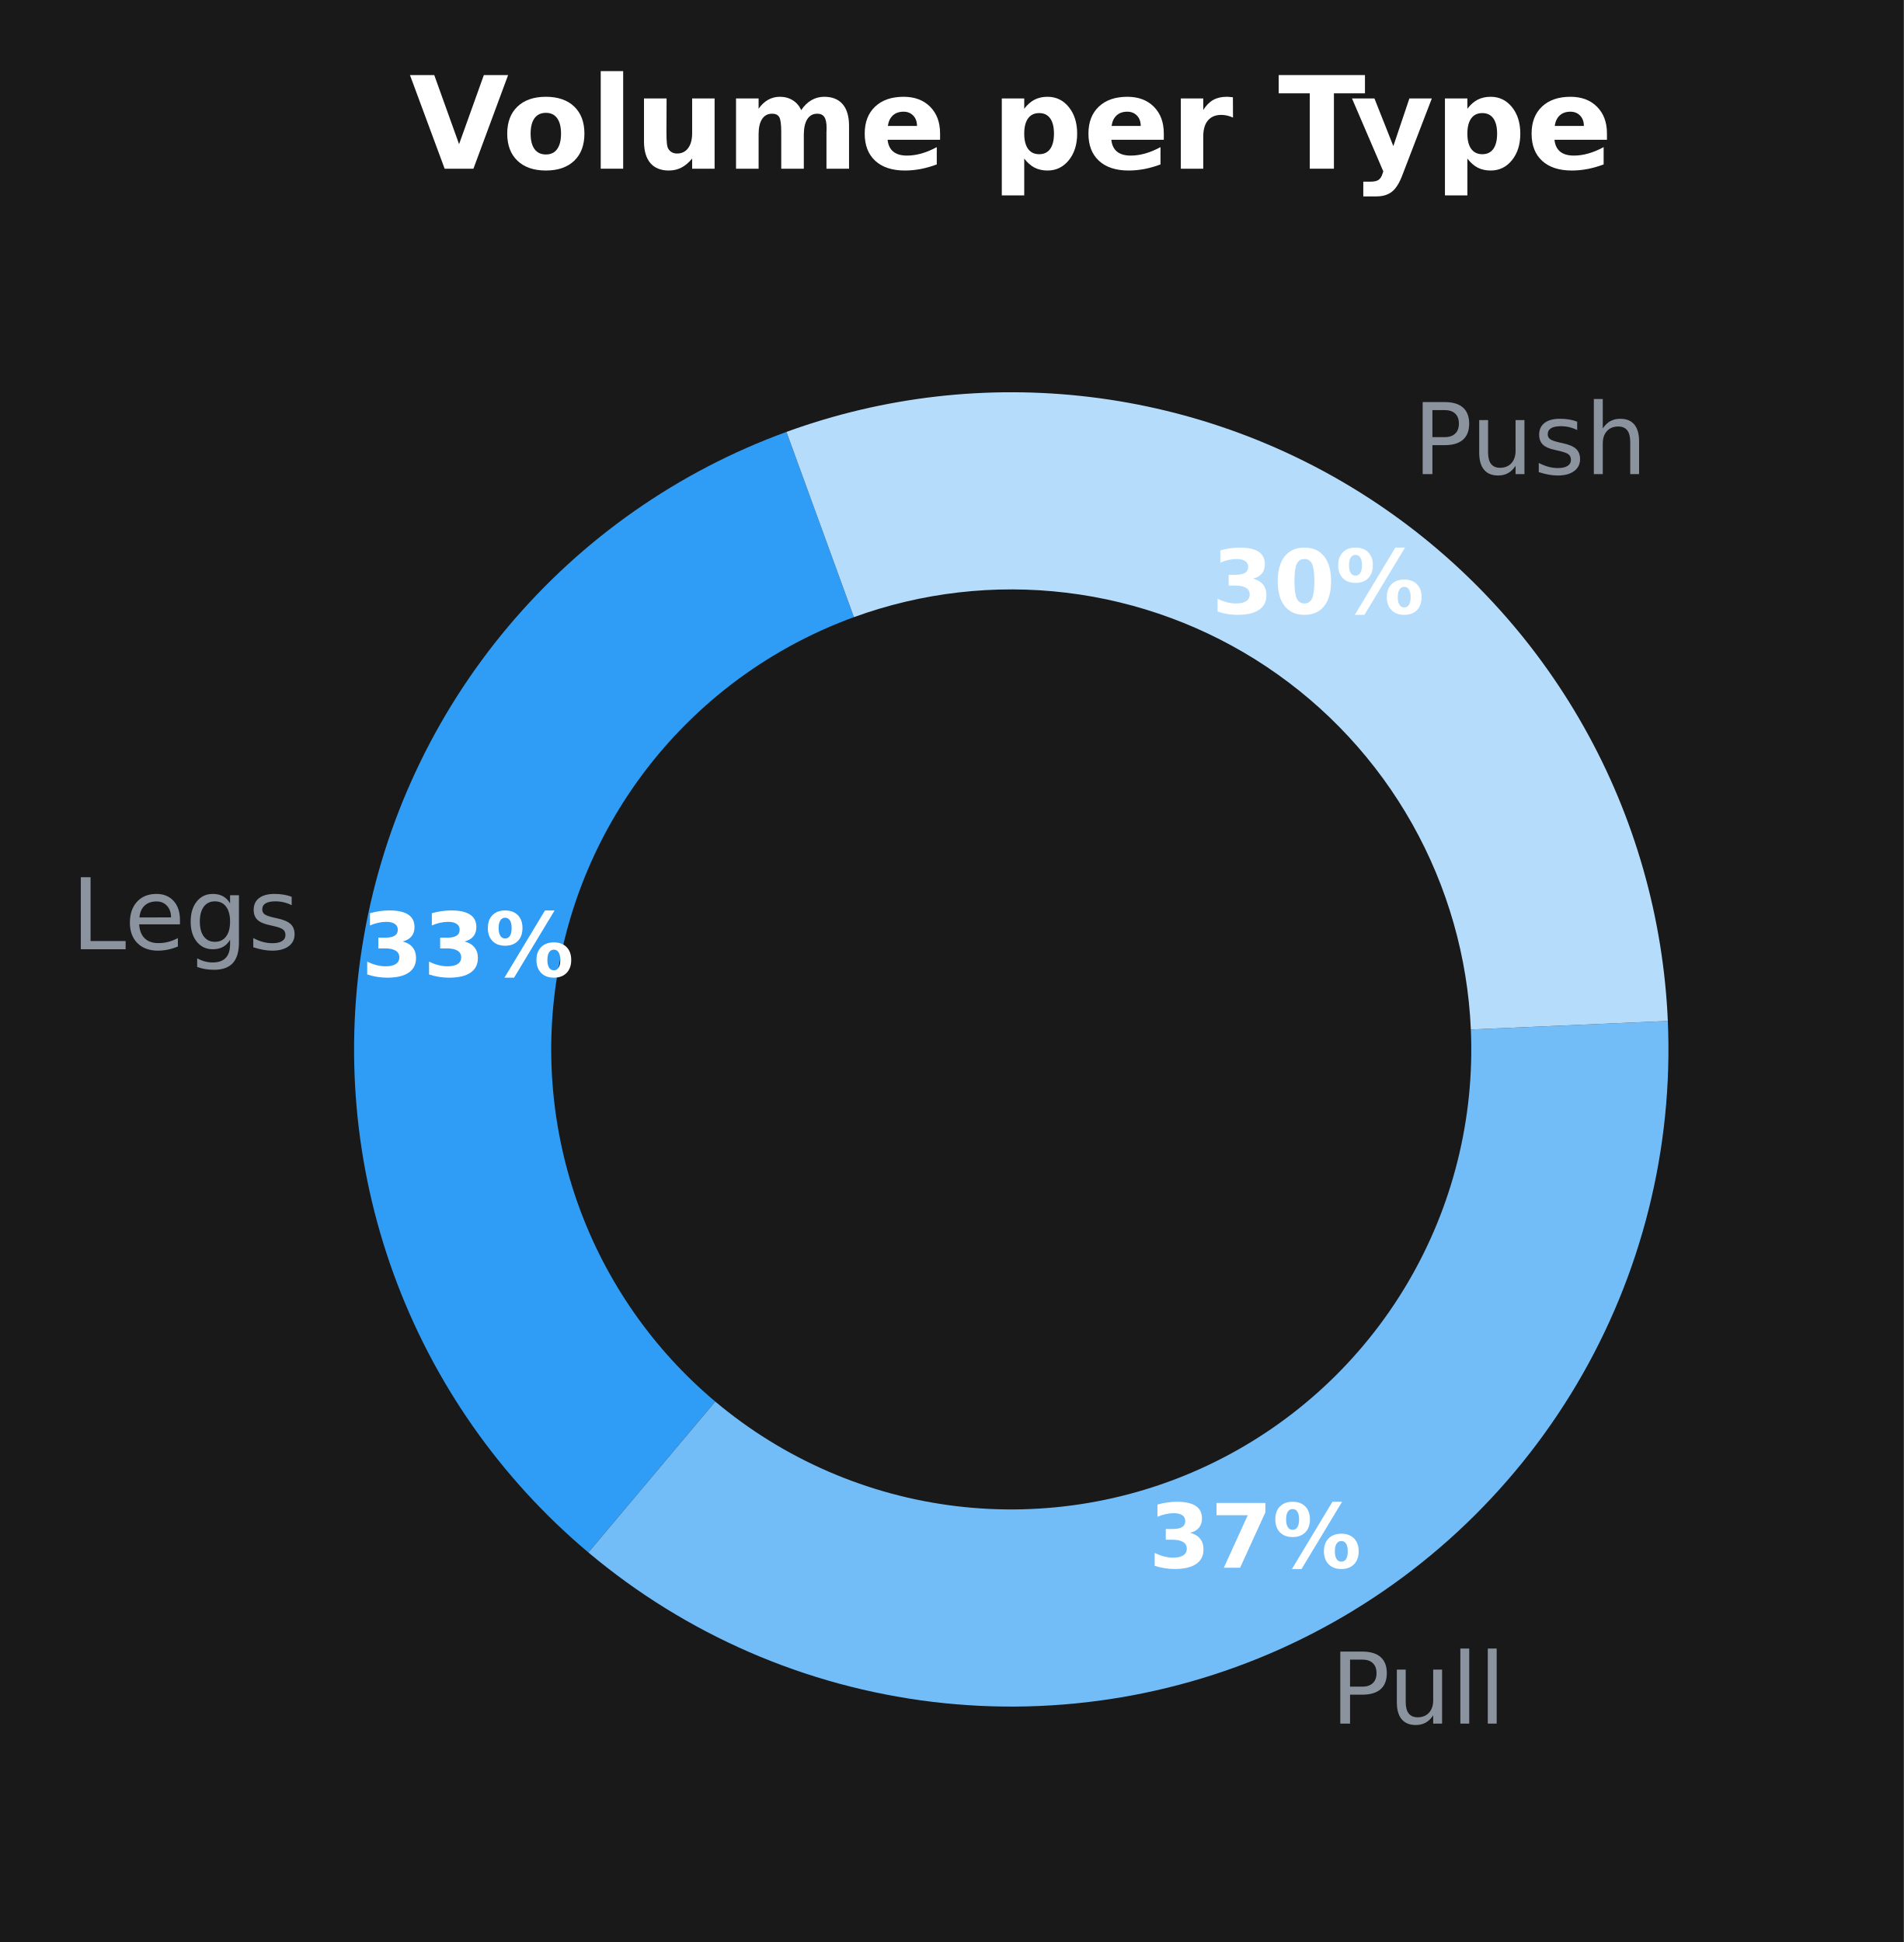
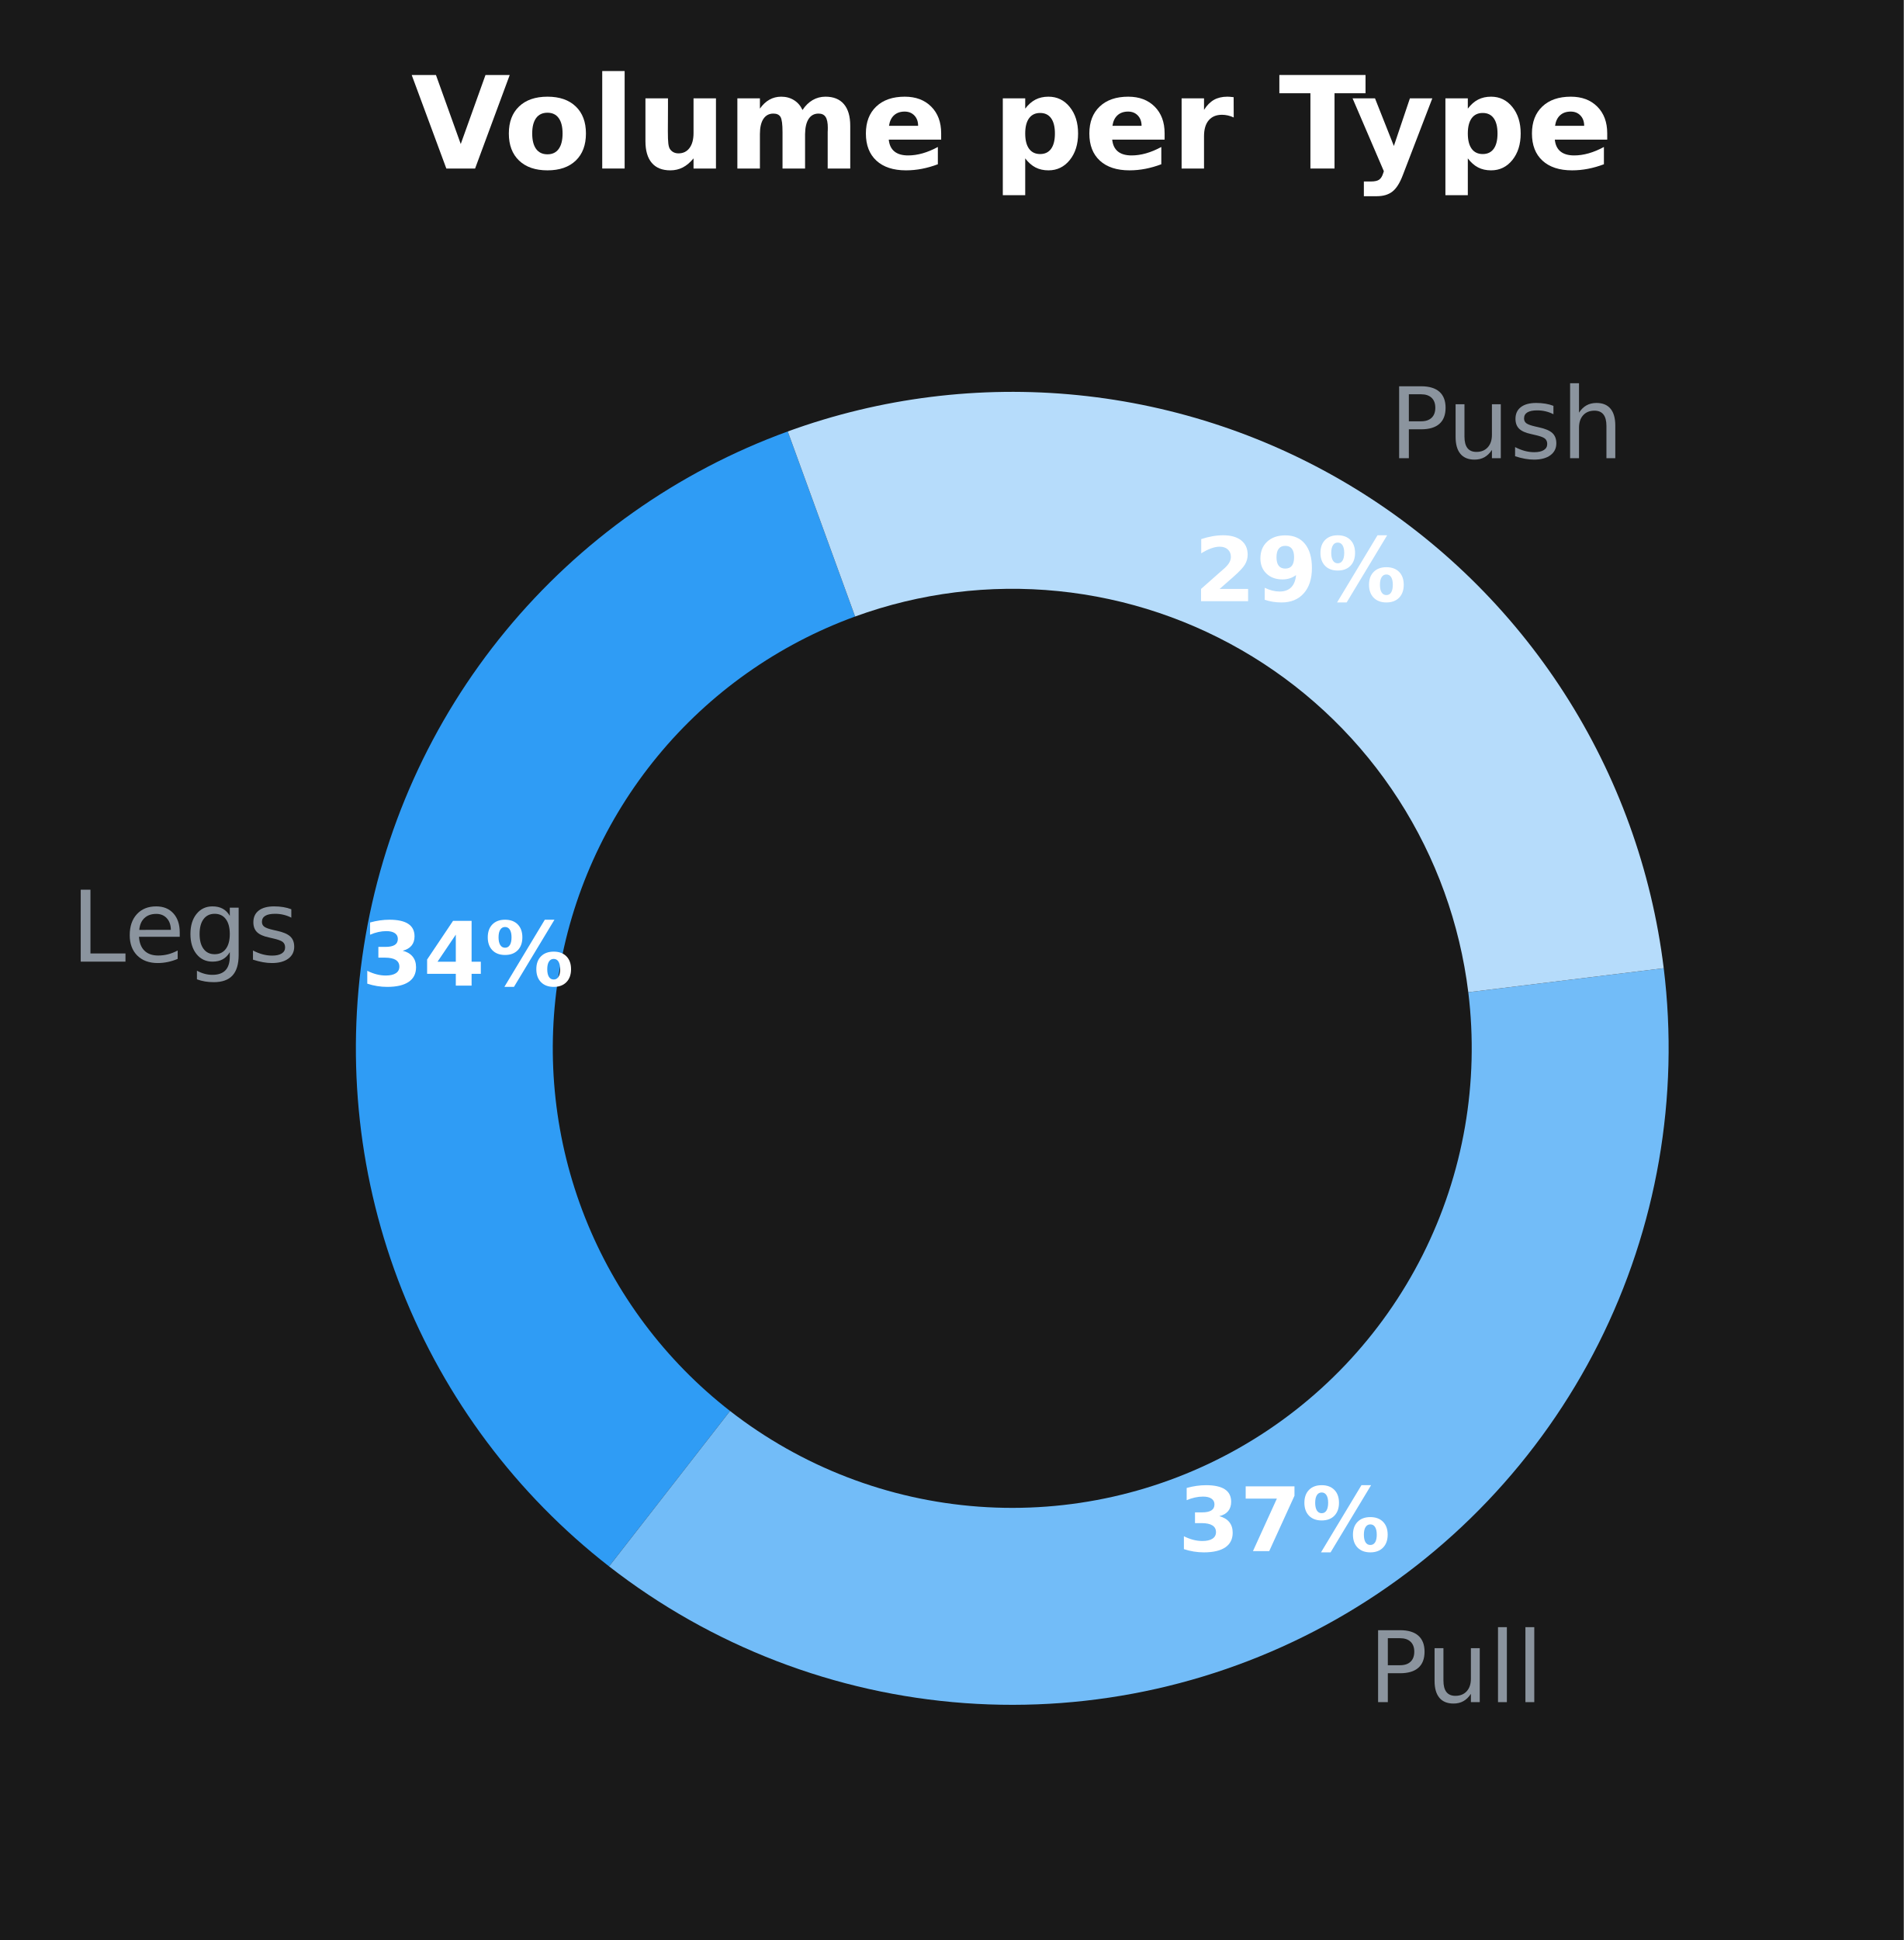
- <svg xmlns="http://www.w3.org/2000/svg" xmlns:xlink="http://www.w3.org/1999/xlink" width="192.731pt" height="196.598pt" viewBox="0 0 192.731 196.598" version="1.1">
+ <svg xmlns="http://www.w3.org/2000/svg" xmlns:xlink="http://www.w3.org/1999/xlink" width="192.958pt" height="196.598pt" viewBox="0 0 192.958 196.598" version="1.1">
  <defs>
    <style type="text/css">*{stroke-linejoin: round; stroke-linecap: butt}</style>
  </defs>
  <g id="figure_1">
    <g id="patch_1">
-       <path d="M 0 196.598  L 192.731 196.598  L 192.731 0  L 0 0  z " style="fill: #191919" />
+       <path d="M 0 196.598  L 192.958 196.598  L 192.958 0  L 0 0  z " style="fill: #191919" />
    </g>
    <g id="axes_1">
      <g id="patch_2">
-         <path d="M 79.617 43.722  C 68.649 47.714 58.922 54.524 51.417 63.463  C 43.912 72.403 38.891 83.163 36.859 94.657  C 34.827 106.151 35.856 117.98 39.84 128.951  C 43.825 139.922 50.628 149.653 59.563 157.164  L 72.406 141.886  C 66.151 136.629 61.389 129.817 58.6 122.137  C 55.81 114.457 55.09 106.177 56.513 98.131  C 57.935 90.085 61.45 82.554 66.703 76.296  C 71.957 70.038 78.766 65.271 86.444 62.477  z " style="fill: #2f9cf5" />
+         <path d="M 79.844 43.722  C 68.676 47.787 58.8 54.77 51.244 63.944  C 43.689 73.117 38.728 84.15 36.88 95.889  C 35.031 107.628 36.361 119.652 40.731 130.703  C 45.102 141.754 52.354 151.435 61.732 158.735  L 73.992 142.986  C 67.427 137.876 62.351 131.099 59.291 123.363  C 56.232 115.627 55.301 107.211 56.595 98.994  C 57.889 90.776 61.362 83.053 66.65 76.632  C 71.939 70.211 78.853 65.322 86.67 62.477  z " style="fill: #2f9cf5" />
      </g>
      <g id="patch_3">
-         <path d="M 59.563 157.164  C 69.448 165.473 81.54 170.727 94.359 172.282  C 107.178 173.837 120.176 171.627 131.76 165.923  C 143.345 160.218 153.022 151.263 159.605 140.154  C 166.187 129.046 169.396 116.257 168.837 103.357  L 148.897 104.221  C 149.289 113.252 147.043 122.204 142.435 129.98  C 137.826 137.756 131.053 144.024 122.944 148.017  C 114.835 152.01 105.736 153.557 96.763 152.469  C 87.79 151.38 79.325 147.702 72.406 141.886  z " style="fill: #72bcf8" />
+         <path d="M 61.732 158.735  C 72.107 166.811 84.646 171.634 97.759 172.59  C 110.872 173.546 123.978 170.594 135.415 164.109  C 146.851 157.623 156.113 147.891 162.024 136.147  C 167.934 124.403 170.233 111.166 168.628 98.117  L 148.819 100.553  C 149.943 109.688 148.333 118.953 144.196 127.174  C 140.058 135.395 133.575 142.208 125.57 146.747  C 117.564 151.287 108.39 153.354 99.211 152.684  C 90.032 152.015 81.254 148.639 73.992 142.986  z " style="fill: #72bcf8" />
      </g>
      <g id="patch_4">
-         <path d="M 168.837 103.357  C 168.384 92.916 165.478 82.727 160.353 73.618  C 155.229 64.51 148.03 56.735 139.341 50.928  C 130.652 45.12 120.716 41.441 110.34 40.189  C 99.964 38.937 89.438 40.148 79.617 43.722  L 86.444 62.477  C 93.318 59.975 100.686 59.127 107.949 60.004  C 115.212 60.88 122.168 63.455 128.25 67.521  C 134.332 71.586 139.372 77.028 142.959 83.404  C 146.546 89.78 148.58 96.912 148.897 104.221  z " style="fill: #b6dcfb" />
+         <path d="M 168.628 98.117  C 167.407 88.185 163.96 78.655 158.545 70.24  C 153.13 61.824 145.886 54.738 137.353 49.51  C 128.82 44.282 119.217 41.046 109.26 40.044  C 99.303 39.042 89.247 40.299 79.844 43.722  L 86.67 62.477  C 93.252 60.081 100.291 59.201 107.261 59.902  C 114.231 60.604 120.953 62.869 126.926 66.528  C 132.899 70.188 137.971 75.148 141.761 81.039  C 145.551 86.93 147.964 93.601 148.819 100.553  z " style="fill: #b6dcfb" />
      </g>
      <g id="matplotlib.axis_1" />
      <g id="matplotlib.axis_2" />
      <g id="text_1">
-         <g style="fill: #8b949e" transform="translate(7.2 96.09638) scale(0.1 -0.1)">
+         <g style="fill: #8b949e" transform="translate(7.2 97.45177) scale(0.1 -0.1)">
          <defs>
            <path id="DejaVuSans-2f" d="M 628 4666  L 1259 4666  L 1259 531  L 3531 531  L 3531 0  L 628 0  L 628 4666  z " transform="scale(0.015625)" />
            <path id="DejaVuSans-48" d="M 3597 1894  L 3597 1613  L 953 1613  Q 991 1019 1311 708  Q 1631 397 2203 397  Q 2534 397 2845 478  Q 3156 559 3463 722  L 3463 178  Q 3153 47 2828 -22  Q 2503 -91 2169 -91  Q 1331 -91 842 396  Q 353 884 353 1716  Q 353 2575 817 3079  Q 1281 3584 2069 3584  Q 2775 3584 3186 3129  Q 3597 2675 3597 1894  z M 3022 2063  Q 3016 2534 2758 2815  Q 2500 3097 2075 3097  Q 1594 3097 1305 2825  Q 1016 2553 972 2059  L 3022 2063  z " transform="scale(0.015625)" />
            <path id="DejaVuSans-4a" d="M 2906 1791  Q 2906 2416 2648 2759  Q 2391 3103 1925 3103  Q 1463 3103 1205 2759  Q 947 2416 947 1791  Q 947 1169 1205 825  Q 1463 481 1925 481  Q 2391 481 2648 825  Q 2906 1169 2906 1791  z M 3481 434  Q 3481 -459 3084 -895  Q 2688 -1331 1869 -1331  Q 1566 -1331 1297 -1286  Q 1028 -1241 775 -1147  L 775 -588  Q 1028 -725 1275 -790  Q 1522 -856 1778 -856  Q 2344 -856 2625 -561  Q 2906 -266 2906 331  L 2906 616  Q 2728 306 2450 153  Q 2172 0 1784 0  Q 1141 0 747 490  Q 353 981 353 1791  Q 353 2603 747 3093  Q 1141 3584 1784 3584  Q 2172 3584 2450 3431  Q 2728 3278 2906 2969  L 2906 3500  L 3481 3500  L 3481 434  z " transform="scale(0.015625)" />
            <path id="DejaVuSans-56" d="M 2834 3397  L 2834 2853  Q 2591 2978 2328 3040  Q 2066 3103 1784 3103  Q 1356 3103 1142 2972  Q 928 2841 928 2578  Q 928 2378 1081 2264  Q 1234 2150 1697 2047  L 1894 2003  Q 2506 1872 2764 1633  Q 3022 1394 3022 966  Q 3022 478 2636 193  Q 2250 -91 1575 -91  Q 1294 -91 989 -36  Q 684 19 347 128  L 347 722  Q 666 556 975 473  Q 1284 391 1588 391  Q 1994 391 2212 530  Q 2431 669 2431 922  Q 2431 1156 2273 1281  Q 2116 1406 1581 1522  L 1381 1569  Q 847 1681 609 1914  Q 372 2147 372 2553  Q 372 3047 722 3315  Q 1072 3584 1716 3584  Q 2034 3584 2315 3537  Q 2597 3491 2834 3397  z " transform="scale(0.015625)" />
          </defs>
          <use xlink:href="#DejaVuSans-2f" />
          <use xlink:href="#DejaVuSans-48" transform="translate(53.96875 0)" />
          <use xlink:href="#DejaVuSans-4a" transform="translate(115.5 0)" />
          <use xlink:href="#DejaVuSans-56" transform="translate(178.9844 0)" />
        </g>
      </g>
      <g id="text_2">
-         <g style="fill: #8b949e" transform="translate(134.6993 174.4891) scale(0.1 -0.1)">
+         <g style="fill: #8b949e" transform="translate(138.6965 172.4938) scale(0.1 -0.1)">
          <defs>
            <path id="DejaVuSans-33" d="M 1259 4147  L 1259 2394  L 2053 2394  Q 2494 2394 2734 2622  Q 2975 2850 2975 3272  Q 2975 3691 2734 3919  Q 2494 4147 2053 4147  L 1259 4147  z M 628 4666  L 2053 4666  Q 2838 4666 3239 4311  Q 3641 3956 3641 3272  Q 3641 2581 3239 2228  Q 2838 1875 2053 1875  L 1259 1875  L 1259 0  L 628 0  L 628 4666  z " transform="scale(0.015625)" />
            <path id="DejaVuSans-58" d="M 544 1381  L 544 3500  L 1119 3500  L 1119 1403  Q 1119 906 1312 657  Q 1506 409 1894 409  Q 2359 409 2629 706  Q 2900 1003 2900 1516  L 2900 3500  L 3475 3500  L 3475 0  L 2900 0  L 2900 538  Q 2691 219 2414 64  Q 2138 -91 1772 -91  Q 1169 -91 856 284  Q 544 659 544 1381  z M 1991 3584  L 1991 3584  z " transform="scale(0.015625)" />
            <path id="DejaVuSans-4f" d="M 603 4863  L 1178 4863  L 1178 0  L 603 0  L 603 4863  z " transform="scale(0.015625)" />
          </defs>
          <use xlink:href="#DejaVuSans-33" />
          <use xlink:href="#DejaVuSans-58" transform="translate(58.54688 0)" />
          <use xlink:href="#DejaVuSans-4f" transform="translate(121.9219 0)" />
          <use xlink:href="#DejaVuSans-4f" transform="translate(149.7031 0)" />
        </g>
      </g>
      <g id="text_3">
-         <g style="fill: #8b949e" transform="translate(143.0379 47.99478) scale(0.1 -0.1)">
+         <g style="fill: #8b949e" transform="translate(140.8284 46.43533) scale(0.1 -0.1)">
          <defs>
            <path id="DejaVuSans-4b" d="M 3513 2113  L 3513 0  L 2938 0  L 2938 2094  Q 2938 2591 2744 2837  Q 2550 3084 2163 3084  Q 1697 3084 1428 2787  Q 1159 2491 1159 1978  L 1159 0  L 581 0  L 581 4863  L 1159 4863  L 1159 2956  Q 1366 3272 1645 3428  Q 1925 3584 2291 3584  Q 2894 3584 3203 3211  Q 3513 2838 3513 2113  z " transform="scale(0.015625)" />
          </defs>
          <use xlink:href="#DejaVuSans-33" />
          <use xlink:href="#DejaVuSans-58" transform="translate(58.54688 0)" />
          <use xlink:href="#DejaVuSans-56" transform="translate(121.9219 0)" />
          <use xlink:href="#DejaVuSans-4b" transform="translate(174.0156 0)" />
        </g>
      </g>
      <g id="text_4">
-         <g style="fill: #ffffff" transform="translate(36.56982 98.84771) scale(0.09 -0.09)">
+         <g style="fill: #ffffff" transform="translate(36.62336 99.88273) scale(0.09 -0.09)">
          <defs>
            <path id="DejaVuSans-Bold-16" d="M 2981 2516  Q 3453 2394 3698 2092  Q 3944 1791 3944 1325  Q 3944 631 3412 270  Q 2881 -91 1863 -91  Q 1503 -91 1142 -33  Q 781 25 428 141  L 428 1069  Q 766 900 1098 814  Q 1431 728 1753 728  Q 2231 728 2486 893  Q 2741 1059 2741 1369  Q 2741 1688 2480 1852  Q 2219 2016 1709 2016  L 1228 2016  L 1228 2791  L 1734 2791  Q 2188 2791 2409 2933  Q 2631 3075 2631 3366  Q 2631 3634 2415 3781  Q 2200 3928 1806 3928  Q 1516 3928 1219 3862  Q 922 3797 628 3669  L 628 4550  Q 984 4650 1334 4700  Q 1684 4750 2022 4750  Q 2931 4750 3382 4451  Q 3834 4153 3834 3553  Q 3834 3144 3618 2883  Q 3403 2622 2981 2516  z " transform="scale(0.015625)" />
+             <path id="DejaVuSans-Bold-17" d="M 2356 3675  L 1038 1722  L 2356 1722  L 2356 3675  z M 2156 4666  L 3494 4666  L 3494 1722  L 4159 1722  L 4159 850  L 3494 850  L 3494 0  L 2356 0  L 2356 850  L 288 850  L 288 1881  L 2156 4666  z " transform="scale(0.015625)" />
            <path id="DejaVuSans-Bold-8" d="M 4959 1925  Q 4738 1925 4616 1733  Q 4494 1541 4494 1184  Q 4494 825 4614 633  Q 4734 441 4959 441  Q 5184 441 5303 633  Q 5422 825 5422 1184  Q 5422 1541 5301 1733  Q 5181 1925 4959 1925  z M 4959 2450  Q 5541 2450 5875 2112  Q 6209 1775 6209 1184  Q 6209 594 5875 251  Q 5541 -91 4959 -91  Q 4378 -91 4042 251  Q 3706 594 3706 1184  Q 3706 1772 4042 2111  Q 4378 2450 4959 2450  z M 2094 -91  L 1403 -91  L 4319 4750  L 5013 4750  L 2094 -91  z M 1453 4750  Q 2034 4750 2367 4411  Q 2700 4072 2700 3481  Q 2700 2891 2367 2550  Q 2034 2209 1453 2209  Q 872 2209 539 2550  Q 206 2891 206 3481  Q 206 4072 539 4411  Q 872 4750 1453 4750  z M 1453 4225  Q 1228 4225 1106 4031  Q 984 3838 984 3481  Q 984 3122 1106 2926  Q 1228 2731 1453 2731  Q 1678 2731 1798 2926  Q 1919 3122 1919 3481  Q 1919 3838 1797 4031  Q 1675 4225 1453 4225  z " transform="scale(0.015625)" />
          </defs>
          <use xlink:href="#DejaVuSans-Bold-16" />
-           <use xlink:href="#DejaVuSans-Bold-16" transform="translate(69.57812 0)" />
+           <use xlink:href="#DejaVuSans-Bold-17" transform="translate(69.57812 0)" />
          <use xlink:href="#DejaVuSans-Bold-8" transform="translate(139.1562 0)" />
        </g>
      </g>
      <g id="text_5">
-         <g style="fill: #ffffff" transform="translate(116.2869 158.7109) scale(0.09 -0.09)">
+         <g style="fill: #ffffff" transform="translate(119.3929 157.1872) scale(0.09 -0.09)">
          <defs>
            <path id="DejaVuSans-Bold-1a" d="M 428 4666  L 3944 4666  L 3944 3988  L 2125 0  L 953 0  L 2675 3781  L 428 3781  L 428 4666  z " transform="scale(0.015625)" />
          </defs>
          <use xlink:href="#DejaVuSans-Bold-16" />
          <use xlink:href="#DejaVuSans-Bold-1a" transform="translate(69.57812 0)" />
          <use xlink:href="#DejaVuSans-Bold-8" transform="translate(139.1562 0)" />
        </g>
      </g>
      <g id="text_6">
-         <g style="fill: #ffffff" transform="translate(122.6546 62.11528) scale(0.09 -0.09)">
+         <g style="fill: #ffffff" transform="translate(121.0209 60.92442) scale(0.09 -0.09)">
          <defs>
-             <path id="DejaVuSans-Bold-13" d="M 2944 2338  Q 2944 3213 2780 3570  Q 2616 3928 2228 3928  Q 1841 3928 1675 3570  Q 1509 3213 1509 2338  Q 1509 1453 1675 1090  Q 1841 728 2228 728  Q 2613 728 2778 1090  Q 2944 1453 2944 2338  z M 4147 2328  Q 4147 1169 3647 539  Q 3147 -91 2228 -91  Q 1306 -91 806 539  Q 306 1169 306 2328  Q 306 3491 806 4120  Q 1306 4750 2228 4750  Q 3147 4750 3647 4120  Q 4147 3491 4147 2328  z " transform="scale(0.015625)" />
+             <path id="DejaVuSans-Bold-15" d="M 1844 884  L 3897 884  L 3897 0  L 506 0  L 506 884  L 2209 2388  Q 2438 2594 2547 2791  Q 2656 2988 2656 3200  Q 2656 3528 2436 3728  Q 2216 3928 1850 3928  Q 1569 3928 1234 3808  Q 900 3688 519 3450  L 519 4475  Q 925 4609 1322 4679  Q 1719 4750 2100 4750  Q 2938 4750 3402 4381  Q 3866 4013 3866 3353  Q 3866 2972 3669 2642  Q 3472 2313 2841 1759  L 1844 884  z " transform="scale(0.015625)" />
+             <path id="DejaVuSans-Bold-1c" d="M 641 103  L 641 966  Q 928 831 1190 764  Q 1453 697 1709 697  Q 2247 697 2547 995  Q 2847 1294 2900 1881  Q 2688 1725 2447 1647  Q 2206 1569 1925 1569  Q 1209 1569 770 1986  Q 331 2403 331 3084  Q 331 3838 820 4291  Q 1309 4744 2131 4744  Q 3044 4744 3544 4128  Q 4044 3513 4044 2388  Q 4044 1231 3459 570  Q 2875 -91 1856 -91  Q 1528 -91 1228 -42  Q 928 6 641 103  z M 2125 2350  Q 2441 2350 2600 2554  Q 2759 2759 2759 3169  Q 2759 3575 2600 3781  Q 2441 3988 2125 3988  Q 1809 3988 1650 3781  Q 1491 3575 1491 3169  Q 1491 2759 1650 2554  Q 1809 2350 2125 2350  z " transform="scale(0.015625)" />
          </defs>
-           <use xlink:href="#DejaVuSans-Bold-16" />
-           <use xlink:href="#DejaVuSans-Bold-13" transform="translate(69.57812 0)" />
+           <use xlink:href="#DejaVuSans-Bold-15" />
+           <use xlink:href="#DejaVuSans-Bold-1c" transform="translate(69.57812 0)" />
          <use xlink:href="#DejaVuSans-Bold-8" transform="translate(139.1562 0)" />
        </g>
      </g>
      <g id="text_7">
-         <g style="fill: #ffffff" transform="translate(41.43884 17.07797) scale(0.13 -0.13)">
+         <g style="fill: #ffffff" transform="translate(41.66534 17.07797) scale(0.13 -0.13)">
          <defs>
            <path id="DejaVuSans-Bold-39" d="M 31 4666  L 1241 4666  L 2478 1222  L 3713 4666  L 4922 4666  L 3194 0  L 1759 0  L 31 4666  z " transform="scale(0.015625)" />
            <path id="DejaVuSans-Bold-52" d="M 2203 2784  Q 1831 2784 1636 2517  Q 1441 2250 1441 1747  Q 1441 1244 1636 976  Q 1831 709 2203 709  Q 2569 709 2762 976  Q 2956 1244 2956 1747  Q 2956 2250 2762 2517  Q 2569 2784 2203 2784  z M 2203 3584  Q 3106 3584 3614 3096  Q 4122 2609 4122 1747  Q 4122 884 3614 396  Q 3106 -91 2203 -91  Q 1297 -91 786 396  Q 275 884 275 1747  Q 275 2609 786 3096  Q 1297 3584 2203 3584  z " transform="scale(0.015625)" />
            <path id="DejaVuSans-Bold-4f" d="M 538 4863  L 1656 4863  L 1656 0  L 538 0  L 538 4863  z " transform="scale(0.015625)" />
            <path id="DejaVuSans-Bold-58" d="M 500 1363  L 500 3500  L 1625 3500  L 1625 3150  Q 1625 2866 1622 2436  Q 1619 2006 1619 1863  Q 1619 1441 1641 1255  Q 1663 1069 1716 984  Q 1784 875 1895 815  Q 2006 756 2150 756  Q 2500 756 2700 1025  Q 2900 1294 2900 1772  L 2900 3500  L 4019 3500  L 4019 0  L 2900 0  L 2900 506  Q 2647 200 2364 54  Q 2081 -91 1741 -91  Q 1134 -91 817 281  Q 500 653 500 1363  z " transform="scale(0.015625)" />
            <path id="DejaVuSans-Bold-50" d="M 3781 2919  Q 3994 3244 4286 3414  Q 4578 3584 4928 3584  Q 5531 3584 5847 3212  Q 6163 2841 6163 2131  L 6163 0  L 5038 0  L 5038 1825  Q 5041 1866 5042 1909  Q 5044 1953 5044 2034  Q 5044 2406 4934 2573  Q 4825 2741 4581 2741  Q 4263 2741 4089 2478  Q 3916 2216 3909 1719  L 3909 0  L 2784 0  L 2784 1825  Q 2784 2406 2684 2573  Q 2584 2741 2328 2741  Q 2006 2741 1831 2477  Q 1656 2213 1656 1722  L 1656 0  L 531 0  L 531 3500  L 1656 3500  L 1656 2988  Q 1863 3284 2130 3434  Q 2397 3584 2719 3584  Q 3081 3584 3359 3409  Q 3638 3234 3781 2919  z " transform="scale(0.015625)" />
            <path id="DejaVuSans-Bold-48" d="M 4031 1759  L 4031 1441  L 1416 1441  Q 1456 1047 1700 850  Q 1944 653 2381 653  Q 2734 653 3104 758  Q 3475 863 3866 1075  L 3866 213  Q 3469 63 3072 -14  Q 2675 -91 2278 -91  Q 1328 -91 801 392  Q 275 875 275 1747  Q 275 2603 792 3093  Q 1309 3584 2216 3584  Q 3041 3584 3536 3087  Q 4031 2591 4031 1759  z M 2881 2131  Q 2881 2450 2695 2645  Q 2509 2841 2209 2841  Q 1884 2841 1681 2658  Q 1478 2475 1428 2131  L 2881 2131  z " transform="scale(0.015625)" />
            <path id="DejaVuSans-Bold-3" transform="scale(0.015625)" />
            <path id="DejaVuSans-Bold-53" d="M 1656 506  L 1656 -1331  L 538 -1331  L 538 3500  L 1656 3500  L 1656 2988  Q 1888 3294 2169 3439  Q 2450 3584 2816 3584  Q 3463 3584 3878 3070  Q 4294 2556 4294 1747  Q 4294 938 3878 423  Q 3463 -91 2816 -91  Q 2450 -91 2169 54  Q 1888 200 1656 506  z M 2400 2772  Q 2041 2772 1848 2508  Q 1656 2244 1656 1747  Q 1656 1250 1848 986  Q 2041 722 2400 722  Q 2759 722 2948 984  Q 3138 1247 3138 1747  Q 3138 2247 2948 2509  Q 2759 2772 2400 2772  z " transform="scale(0.015625)" />
            <path id="DejaVuSans-Bold-55" d="M 3138 2547  Q 2991 2616 2845 2648  Q 2700 2681 2553 2681  Q 2122 2681 1889 2404  Q 1656 2128 1656 1613  L 1656 0  L 538 0  L 538 3500  L 1656 3500  L 1656 2925  Q 1872 3269 2151 3426  Q 2431 3584 2822 3584  Q 2878 3584 2943 3579  Q 3009 3575 3134 3559  L 3138 2547  z " transform="scale(0.015625)" />
            <path id="DejaVuSans-Bold-37" d="M 31 4666  L 4331 4666  L 4331 3756  L 2784 3756  L 2784 0  L 1581 0  L 1581 3756  L 31 3756  L 31 4666  z " transform="scale(0.015625)" />
            <path id="DejaVuSans-Bold-5c" d="M 78 3500  L 1197 3500  L 2138 1125  L 2938 3500  L 4056 3500  L 2584 -331  Q 2363 -916 2067 -1148  Q 1772 -1381 1288 -1381  L 641 -1381  L 641 -647  L 991 -647  Q 1275 -647 1404 -556  Q 1534 -466 1606 -231  L 1638 -134  L 78 3500  z " transform="scale(0.015625)" />
          </defs>
          <use xlink:href="#DejaVuSans-Bold-39" />
          <use xlink:href="#DejaVuSans-Bold-52" transform="translate(71.92188 0)" />
          <use xlink:href="#DejaVuSans-Bold-4f" transform="translate(140.625 0)" />
          <use xlink:href="#DejaVuSans-Bold-58" transform="translate(174.9062 0)" />
          <use xlink:href="#DejaVuSans-Bold-50" transform="translate(246.0938 0)" />
          <use xlink:href="#DejaVuSans-Bold-48" transform="translate(350.2969 0)" />
          <use xlink:href="#DejaVuSans-Bold-3" transform="translate(418.125 0)" />
          <use xlink:href="#DejaVuSans-Bold-53" transform="translate(452.9375 0)" />
          <use xlink:href="#DejaVuSans-Bold-48" transform="translate(524.5156 0)" />
          <use xlink:href="#DejaVuSans-Bold-55" transform="translate(592.3438 0)" />
          <use xlink:href="#DejaVuSans-Bold-3" transform="translate(641.6562 0)" />
          <use xlink:href="#DejaVuSans-Bold-37" transform="translate(676.4688 0)" />
          <use xlink:href="#DejaVuSans-Bold-5c" transform="translate(732.8281 0)" />
          <use xlink:href="#DejaVuSans-Bold-53" transform="translate(798.0156 0)" />
          <use xlink:href="#DejaVuSans-Bold-48" transform="translate(869.5938 0)" />
        </g>
      </g>
    </g>
  </g>
</svg>
